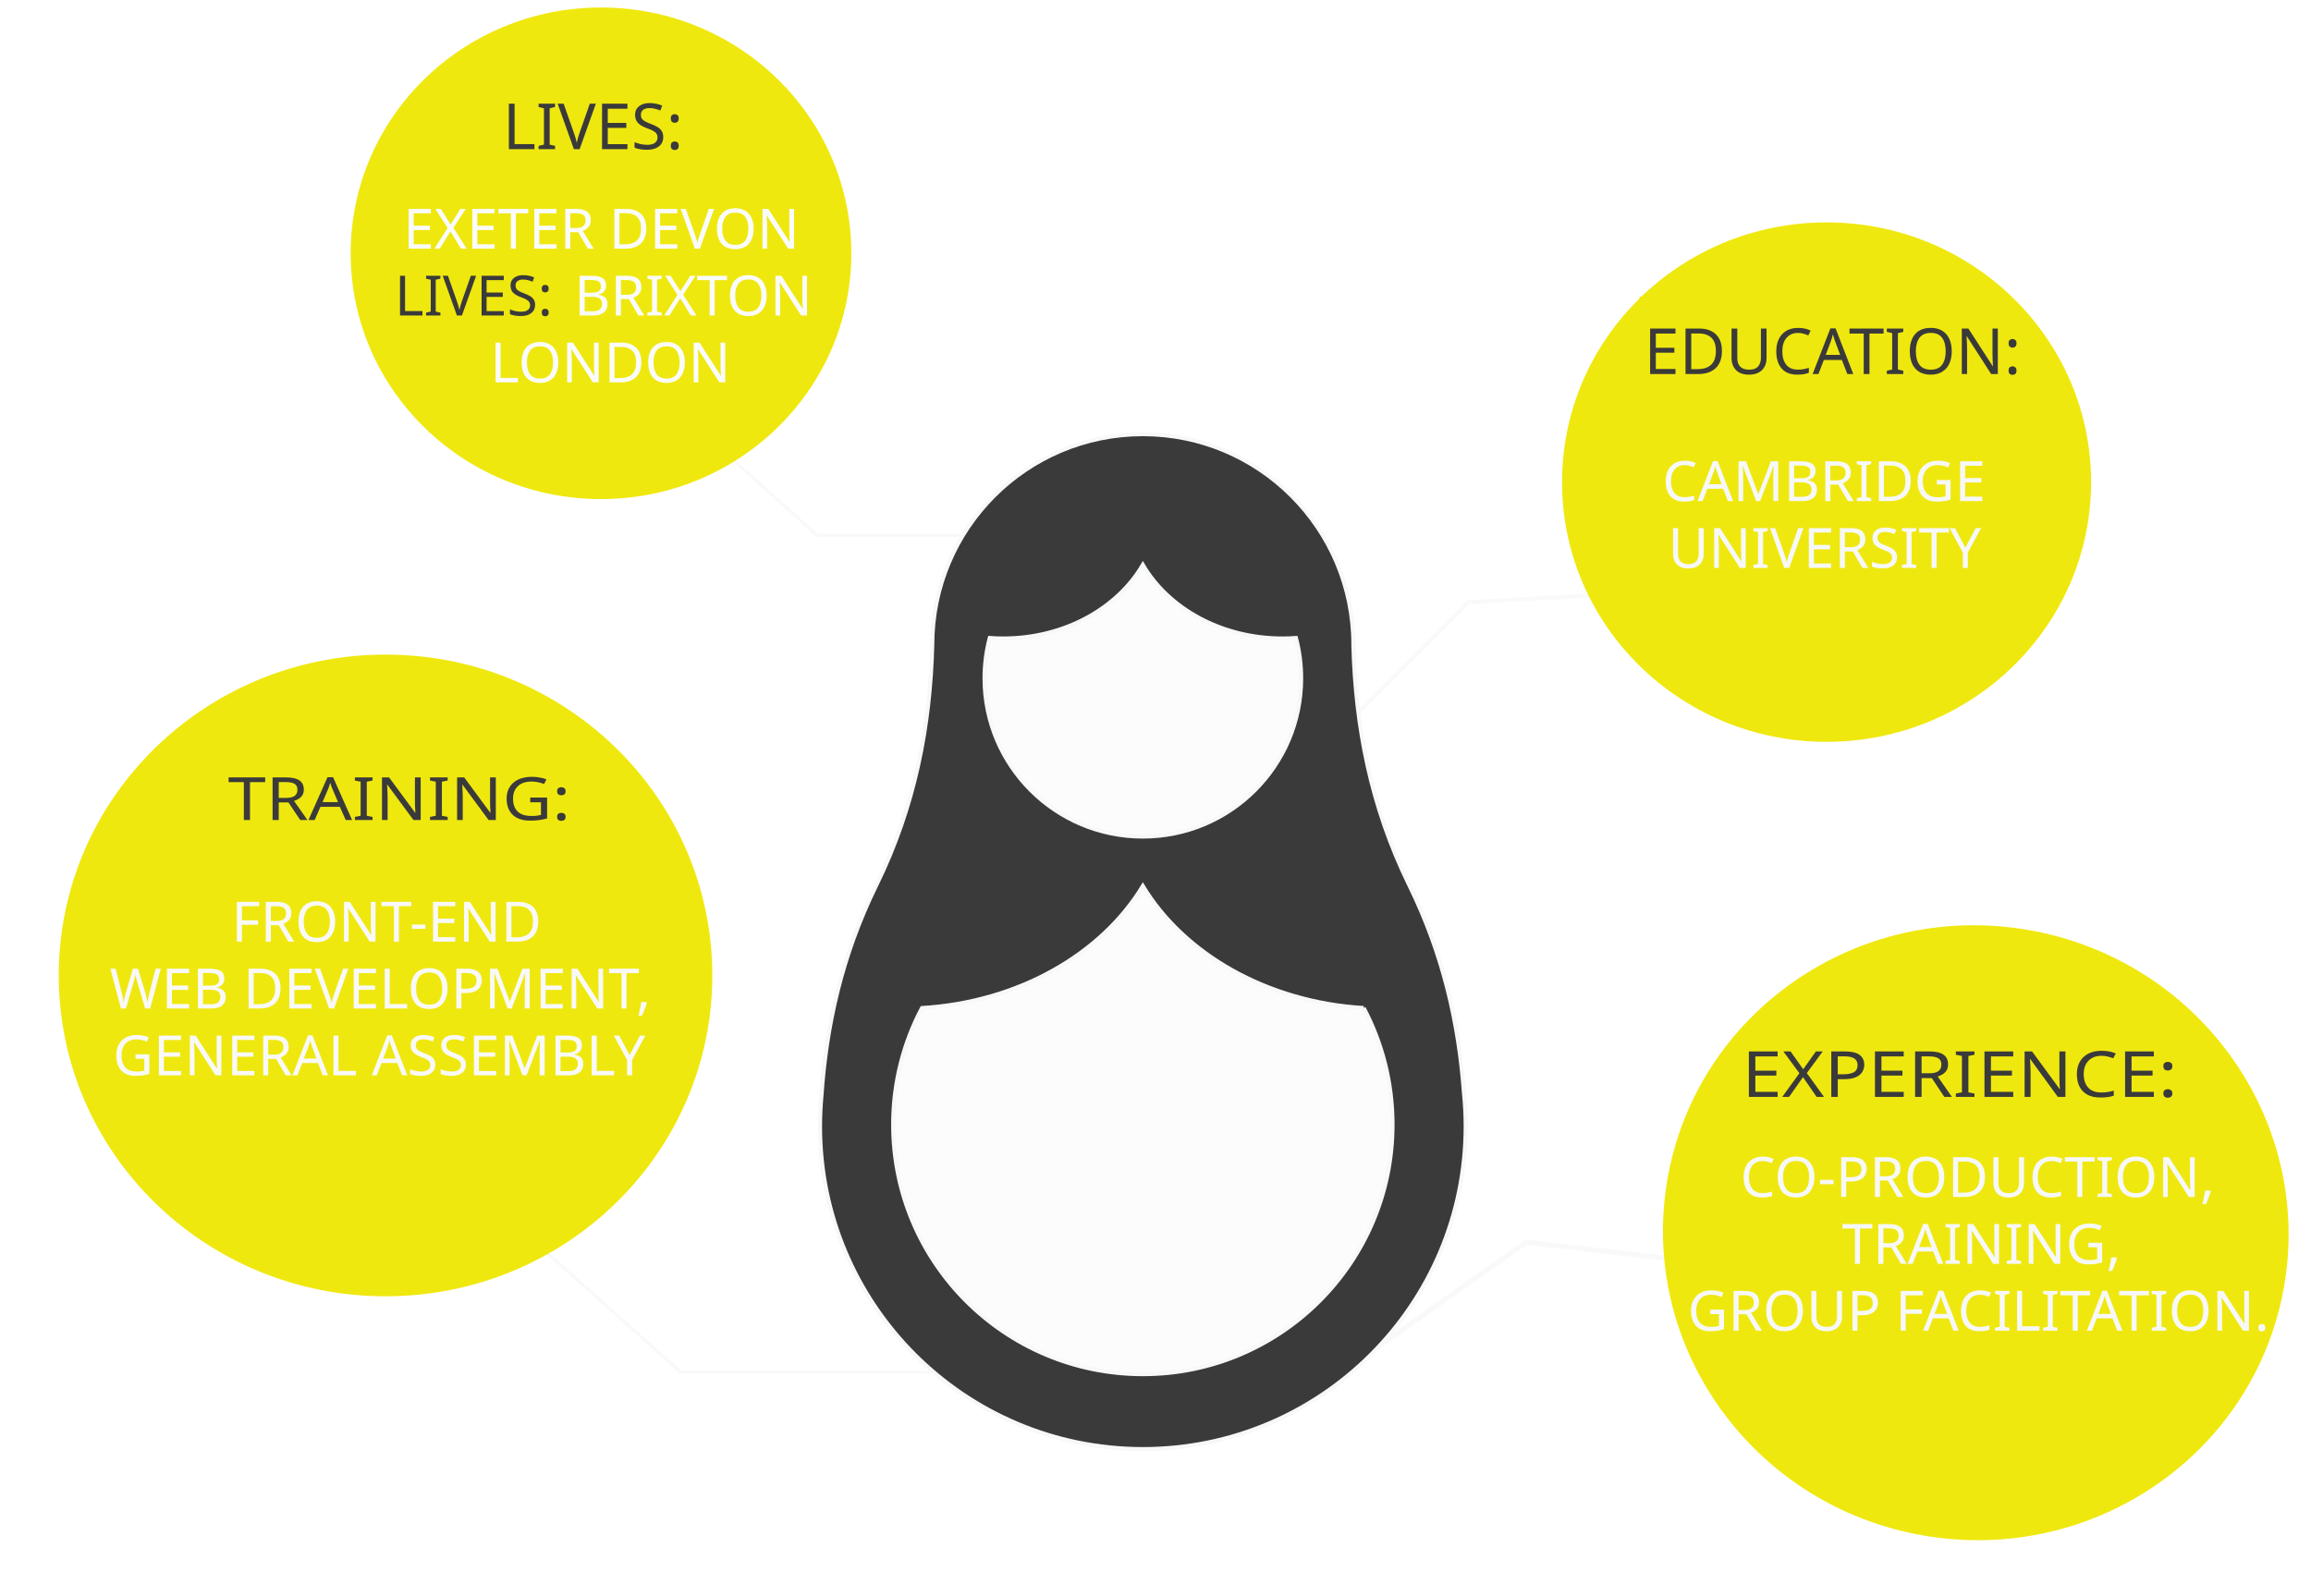
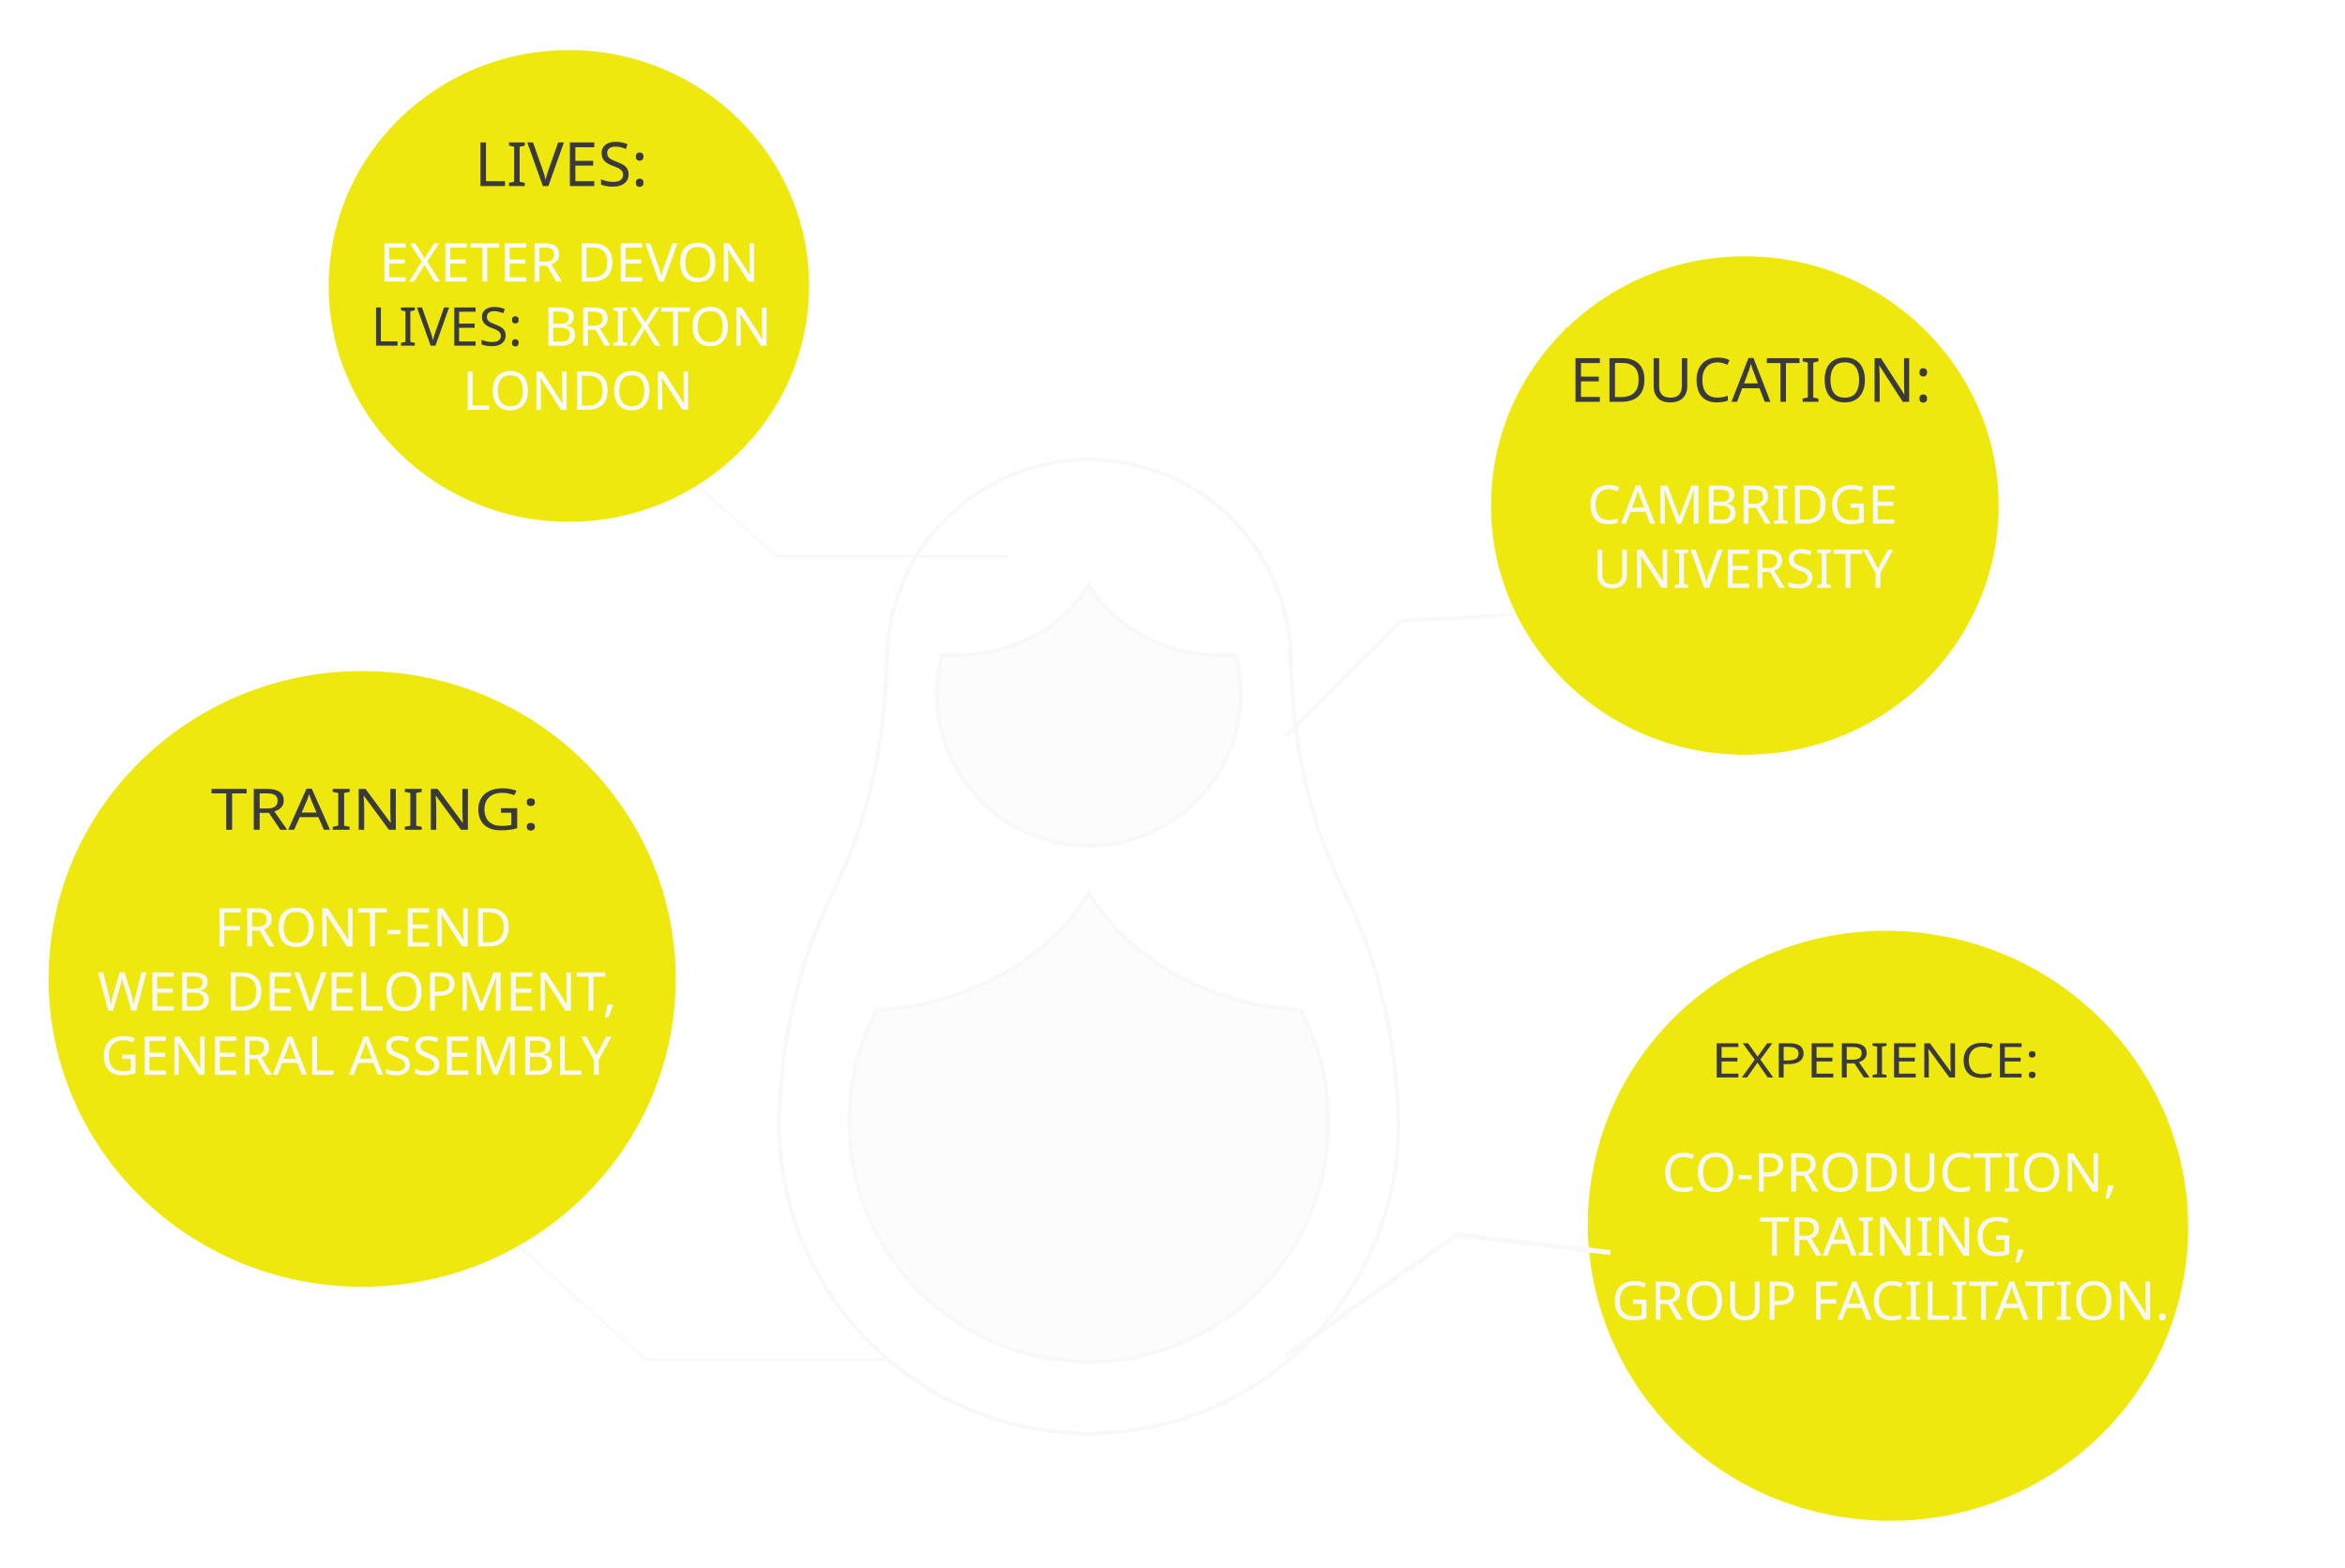
- <svg xmlns="http://www.w3.org/2000/svg" version="1.1" x="0px" y="0px" width="740px" height="511px" viewBox="0 0 740 511" enable-background="new 0 0 740 511" xml:space="preserve">
+ <svg xmlns="http://www.w3.org/2000/svg" version="1.1" x="0px" y="0px" width="908px" height="607px" viewBox="0 0 908 607" enable-background="new 0 0 908 607" xml:space="preserve">
  <g id="background">
</g>
  <g id="badges">
    <g id="training-badge">
      <g>
-         <polyline fill="none" stroke="#F9F9F9" stroke-miterlimit="10" points="298,439.5 217.699,439.5 217.963,439.5 173.82,400.072         " />
-         <ellipse fill="#EFE80F" cx="123.451" cy="312.428" rx="104.638" ry="102.766" />
+         <polyline fill="none" stroke="#F9F9F9" stroke-miterlimit="10" points="343,526.5 249.576,526.5 249.883,526.5 198.79,480.753         " />
+         <ellipse fill="#EFE80F" cx="140.223" cy="379.119" rx="121.41" ry="119.237" />
      </g>
      <g id="training-title_1_">
-         <rect x="70" y="244" fill="#EFE80F" width="109" height="24" />
-         <text id="training-title" transform="matrix(1.145 0 0 1 72.98 262.6538)" fill="#3A3A3A" font-family="'Roboto-Bold'" font-size="19.12">TRAINING: </text>
+         <rect x="78" y="300" fill="#EFE80F" width="127" height="28" />
+         <text id="training-title" transform="matrix(1.145 0 0 1 81.662 321.3667)" fill="#3A3A3A" font-family="'Roboto-Bold'" font-size="22.184">TRAINING: </text>
      </g>
      <g id="training-details_1_">
-         <rect x="37" y="296" fill="#EFE80F" width="172" height="55" />
-         <text id="training-details" transform="matrix(1 0 0 1 74.1191 301.5952)">
-           <tspan x="0" y="0" fill="#F9F9F9" font-family="'Roboto-Bold'" font-size="17.845">FRONT-END</tspan>
-           <tspan x="-38.993" y="21.414" fill="#F9F9F9" font-family="'Roboto-Bold'" font-size="17.845">WEB DEVELOPMENT, </tspan>
-           <tspan x="-37.978" y="42.829" fill="#F9F9F9" font-family="'Roboto-Bold'" font-size="17.845">GENERAL ASSEMBLY</tspan>
+         <rect x="40" y="360" fill="#EFE80F" width="199" height="64" />
+         <text id="training-details" transform="matrix(1 0 0 1 82.9838 366.5493)">
+           <tspan x="0" y="0" fill="#F9F9F9" font-family="'Roboto-Bold'" font-size="20.705">FRONT-END</tspan>
+           <tspan x="-45.242" y="24.847" fill="#F9F9F9" font-family="'Roboto-Bold'" font-size="20.705">WEB DEVELOPMENT, </tspan>
+           <tspan x="-44.064" y="49.693" fill="#F9F9F9" font-family="'Roboto-Bold'" font-size="20.705">GENERAL ASSEMBLY</tspan>
        </text>
      </g>
    </g>
    <g id="experience-badge">
+       <ellipse transform="matrix(0.9856 0.1692 -0.1692 0.9856 90.863 -116.8454)" fill="#EFE80F" cx="731.034" cy="474.725" rx="116.266" ry="114.185" />
      <g>
-         <polyline fill="none" stroke="#F9F9F9" stroke-width="1.641" stroke-miterlimit="10" points="431.44,438.343 488.898,397.723      488.709,397.856 540.04,403.774    " />
+         <polyline fill="none" stroke="#F9F9F9" stroke-width="1.904" stroke-miterlimit="10" points="497.575,525.215 564.242,478.084      564.023,478.239 623.581,485.105    " />
      </g>
-       <ellipse transform="matrix(0.9856 0.1692 -0.1692 0.9856 75.926 -101.3508)" fill="#EFE80F" cx="632.649" cy="394.828" rx="100.206" ry="98.412" />
      <g id="experience-title_1_">
-         <rect x="561" y="327" fill="#EFE80F" width="143" height="24" />
-         <text id="experience-title" transform="matrix(1.1333 0 0 1 557.7539 351.3257)" fill="#3A3A3A" font-family="'Roboto-Bold'" font-size="20.395">EXPERIENCE: </text>
+         <rect x="648" y="396" fill="#EFE80F" width="166" height="28" />
+         <text id="experience-title" transform="matrix(1.1333 0 0 1 662.6826 417.2891)" fill="#3A3A3A" font-family="'Roboto-Bold'" font-size="18.564">EXPERIENCE: </text>
      </g>
      <g id="experience-details_1_">
-         <rect x="549" y="362" fill="#EFE80F" width="165" height="80" />
-         <text id="experience-details" transform="matrix(1 0 0 1 557.2295 383.3867)">
-           <tspan x="0" y="0" fill="#F7F8F9" font-family="'Roboto-Bold'" font-size="17.845">CO-PRODUCTION, </tspan>
-           <tspan x="32.579" y="21.414" fill="#F7F8F9" font-family="'Roboto-Bold'" font-size="17.845">TRAINING,</tspan>
-           <tspan x="-16.856" y="42.828" fill="#F7F8F9" font-family="'Roboto-Bold'" font-size="17.845">GROUP FACILITATION.</tspan>
+         <rect x="634" y="437" fill="#EFE80F" width="191" height="92" />
+         <text id="experience-details" transform="matrix(1 0 0 1 643.5253 461.4502)">
+           <tspan x="0" y="0" fill="#F7F8F9" font-family="'Roboto-Bold'" font-size="20.705">CO-PRODUCTION, </tspan>
+           <tspan x="37.802" y="24.847" fill="#F7F8F9" font-family="'Roboto-Bold'" font-size="20.705">TRAINING,</tspan>
+           <tspan x="-19.558" y="49.693" fill="#F7F8F9" font-family="'Roboto-Bold'" font-size="20.705">GROUP FACILITATION.</tspan>
        </text>
      </g>
    </g>
    <g id="lives-badge">
      <g>
-         <polyline fill="none" stroke="#F9F9F9" stroke-miterlimit="10" points="339,171.5 261.481,171.5 261.735,171.5 219.334,133.538         " />
-         <ellipse fill="#EFE80F" cx="192.445" cy="81.127" rx="80.16" ry="78.726" />
+         <polyline fill="none" stroke="#F9F9F9" stroke-miterlimit="10" points="390,215.5 300.375,215.5 300.67,215.5 251.314,171.453         " />
+         <ellipse fill="#EFE80F" cx="220.275" cy="110.745" rx="93.008" ry="91.344" />
      </g>
      <g id="lives-details_1_">
-         <rect x="146" y="62" fill="#EFE80F" width="94" height="66" />
-         <text id="lives-details" transform="matrix(1 0 0 1 129.1236 79.6431)">
-           <tspan x="0" y="0" fill="#FAFBFC" font-family="'Roboto-Bold'" font-size="17.845">EXETER DEVON</tspan>
-           <tspan x="-2.767" y="21.414" fill="#3A3A3A" font-family="'Roboto-Bold'" font-size="17.845">LIVES:</tspan>
-           <tspan x="50.115" y="21.414" fill="#FAFBFC" font-family="'Roboto-Bold'" font-size="17.845"> BRIXTON</tspan>
-           <tspan x="27.822" y="42.829" fill="#FAFBFC" font-family="'Roboto-Bold'" font-size="17.845">LONDON</tspan>
+         <rect x="166" y="89" fill="#EFE80F" width="109" height="76" />
+         <text id="lives-details" transform="matrix(1 0 0 1 146.8041 109.023)">
+           <tspan x="0" y="0" fill="#FAFBFC" font-family="'Roboto-Bold'" font-size="20.705">EXETER DEVON</tspan>
+           <tspan x="-3.21" y="24.847" fill="#3A3A3A" font-family="'Roboto-Bold'" font-size="20.705">LIVES:</tspan>
+           <tspan x="58.148" y="24.847" fill="#FAFBFC" font-family="'Roboto-Bold'" font-size="20.705"> BRIXTON</tspan>
+           <tspan x="32.281" y="49.693" fill="#FAFBFC" font-family="'Roboto-Bold'" font-size="20.705">LONDON</tspan>
        </text>
      </g>
      <g id="lives-title_1_">
-         <rect x="154" y="28" fill="#EFE80F" width="65" height="25" />
-         <text id="lives-title" transform="matrix(1 0 0 1 160.9624 47.7768)" fill="#3A3A3A" font-family="'Roboto-Bold'" font-size="20.395">LIVES: </text>
+         <rect x="176" y="49" fill="#EFE80F" width="75" height="29" />
+         <text id="lives-title" transform="matrix(1 0 0 1 183.7465 72.0493)" fill="#3A3A3A" font-family="'Roboto-Bold'" font-size="23.663">LIVES: </text>
      </g>
    </g>
    <g id="education-badge">
      <g>
        <g>
-           <polyline fill="none" stroke="#F9F9F9" stroke-width="1.275" stroke-miterlimit="10" points="431.695,231.393 470.336,192.752       470.209,192.878 510.275,190.663     " />
+           <polyline fill="none" stroke="#F9F9F9" stroke-width="1.479" stroke-miterlimit="10" points="497.871,285.095 542.706,240.261       542.558,240.408 589.046,237.837     " />
        </g>
-         <ellipse fill="#EFE80F" cx="584.879" cy="154.42" rx="84.703" ry="83.187" />
+         <ellipse fill="#EFE80F" cx="675.607" cy="195.786" rx="98.279" ry="96.52" />
      </g>
      <g id="education-details_1_">
-         <rect x="534" y="142" fill="#EFE80F" width="102" height="48" />
-         <text id="education-details" transform="matrix(1 0 0 1 532.2803 160.4829)">
-           <tspan x="0" y="0" fill="#F7F8F9" font-family="'Roboto-Bold'" font-size="17.845">CAMBRIDGE </tspan>
-           <tspan x="1.834" y="21.415" fill="#F7F8F9" font-family="'Roboto-Bold'" font-size="17.845">UNIVERSITY</tspan>
+         <rect x="617" y="181" fill="#EFE80F" width="118" height="56" />
+         <text id="education-details" transform="matrix(1 0 0 1 614.5781 202.8208)">
+           <tspan x="0" y="0" fill="#F7F8F9" font-family="'Roboto-Bold'" font-size="20.705">CAMBRIDGE </tspan>
+           <tspan x="2.128" y="24.846" fill="#F7F8F9" font-family="'Roboto-Bold'" font-size="20.705">UNIVERSITY</tspan>
        </text>
      </g>
      <g id="education-title_1_">
-         <rect x="525" y="95" fill="#EFE80F" width="119" height="33" />
-         <text id="education-title" transform="matrix(1 0 0 1 526.3936 119.7954)" fill="#3A3A3A" font-family="'Roboto-Bold'" font-size="20.395">EDUCATION:</text>
+         <rect x="606" y="127" fill="#EFE80F" width="138" height="38" />
+         <text id="education-title" transform="matrix(1 0 0 1 607.748 155.6109)" fill="#3A3A3A" font-family="'Roboto-Bold'" font-size="23.663">EDUCATION:</text>
      </g>
    </g>
  </g>
  <g id="doll">
    <g>
-       <path fill="#3A3A3A" stroke="#F7F8F9" stroke-width="1.275" stroke-miterlimit="10" d="M468.756,350.062    c0.361,3.52,0.551,7.088,0.551,10.7c0,57.082-46.273,103.359-103.359,103.359s-103.359-46.273-103.359-103.359    c0-3.289,0.16-6.537,0.459-9.751c1.531-22.455,6.483-44.926,17.503-67.378c12.622-25.71,17.305-51.436,17.986-77.156v-0.003    c0-37.226,30.182-67.405,67.408-67.405c37.229,0,67.408,30.179,67.408,67.405c0,0.16-0.003,0.32-0.003,0.48    c0.741,25.563,5.435,51.137,17.965,76.68C462.175,305.775,467.151,327.921,468.756,350.062z" />
-       <path fill="#FCFCFC" stroke="#F7F8F9" stroke-width="1.275" stroke-miterlimit="10" d="M414.988,204.338    c1.082,4.126,1.66,8.452,1.66,12.918c0,28.002-22.7,50.702-50.698,50.702c-28.002,0-50.702-22.7-50.702-50.702    c0-4.466,0.578-8.792,1.663-12.918c1.425,0.102,2.86,0.156,4.313,0.156c19.601,0,36.559-9.602,44.726-23.574    c8.163,13.969,25.125,23.574,44.722,23.574C412.128,204.494,413.563,204.44,414.988,204.338z" />
-       <path fill="#FCFCFC" stroke="#F7F8F9" stroke-width="1.275" stroke-miterlimit="10" d="M436.674,322.857    c5.891,11.139,9.234,23.849,9.234,37.328c0,44.154-35.798,79.962-79.959,79.962s-79.962-35.804-79.962-79.962    c0-13.479,3.343-26.186,9.238-37.328c31.06-1.881,57.531-17.285,70.724-39.059C379.136,305.572,405.615,320.976,436.674,322.857" />
+       <path fill="none" stroke="#F7F8F9" stroke-width="1.479" stroke-miterlimit="10" d="M540.872,422.785    c0.418,4.084,0.639,8.224,0.639,12.415c0,66.231-53.69,119.925-119.925,119.925S301.661,501.435,301.661,435.2    c0-3.816,0.185-7.585,0.533-11.314c1.776-26.054,7.522-52.127,20.308-78.177c14.645-29.83,20.079-59.68,20.868-89.522v-0.004    c0-43.193,35.02-78.208,78.212-78.208c43.197,0,78.212,35.016,78.212,78.208c0,0.185-0.004,0.371-0.004,0.556    c0.86,29.661,6.306,59.333,20.845,88.97C533.236,371.4,539.009,397.094,540.872,422.785z" />
+       <path fill="#FCFCFC" stroke="#F7F8F9" stroke-width="1.479" stroke-miterlimit="10" d="M478.487,253.704    c1.255,4.787,1.926,9.807,1.926,14.988c0,32.49-26.338,58.828-58.824,58.828c-32.49,0-58.828-26.338-58.828-58.828    c0-5.182,0.671-10.201,1.93-14.988c1.654,0.118,3.319,0.182,5.004,0.182c22.743,0,42.419-11.141,51.894-27.352    c9.471,16.208,29.152,27.352,51.89,27.352C475.168,253.885,476.833,253.822,478.487,253.704z" />
+       <path fill="#FCFCFC" stroke="#F7F8F9" stroke-width="1.479" stroke-miterlimit="10" d="M503.648,391.219    c6.835,12.924,10.714,27.672,10.714,43.311c0,51.231-41.535,92.778-92.774,92.778s-92.778-41.543-92.778-92.778    c0-15.639,3.879-30.383,10.718-43.311c36.038-2.182,66.752-20.055,82.06-45.32C436.888,371.164,467.61,389.037,503.648,391.219" />
    </g>
  </g>
</svg>
